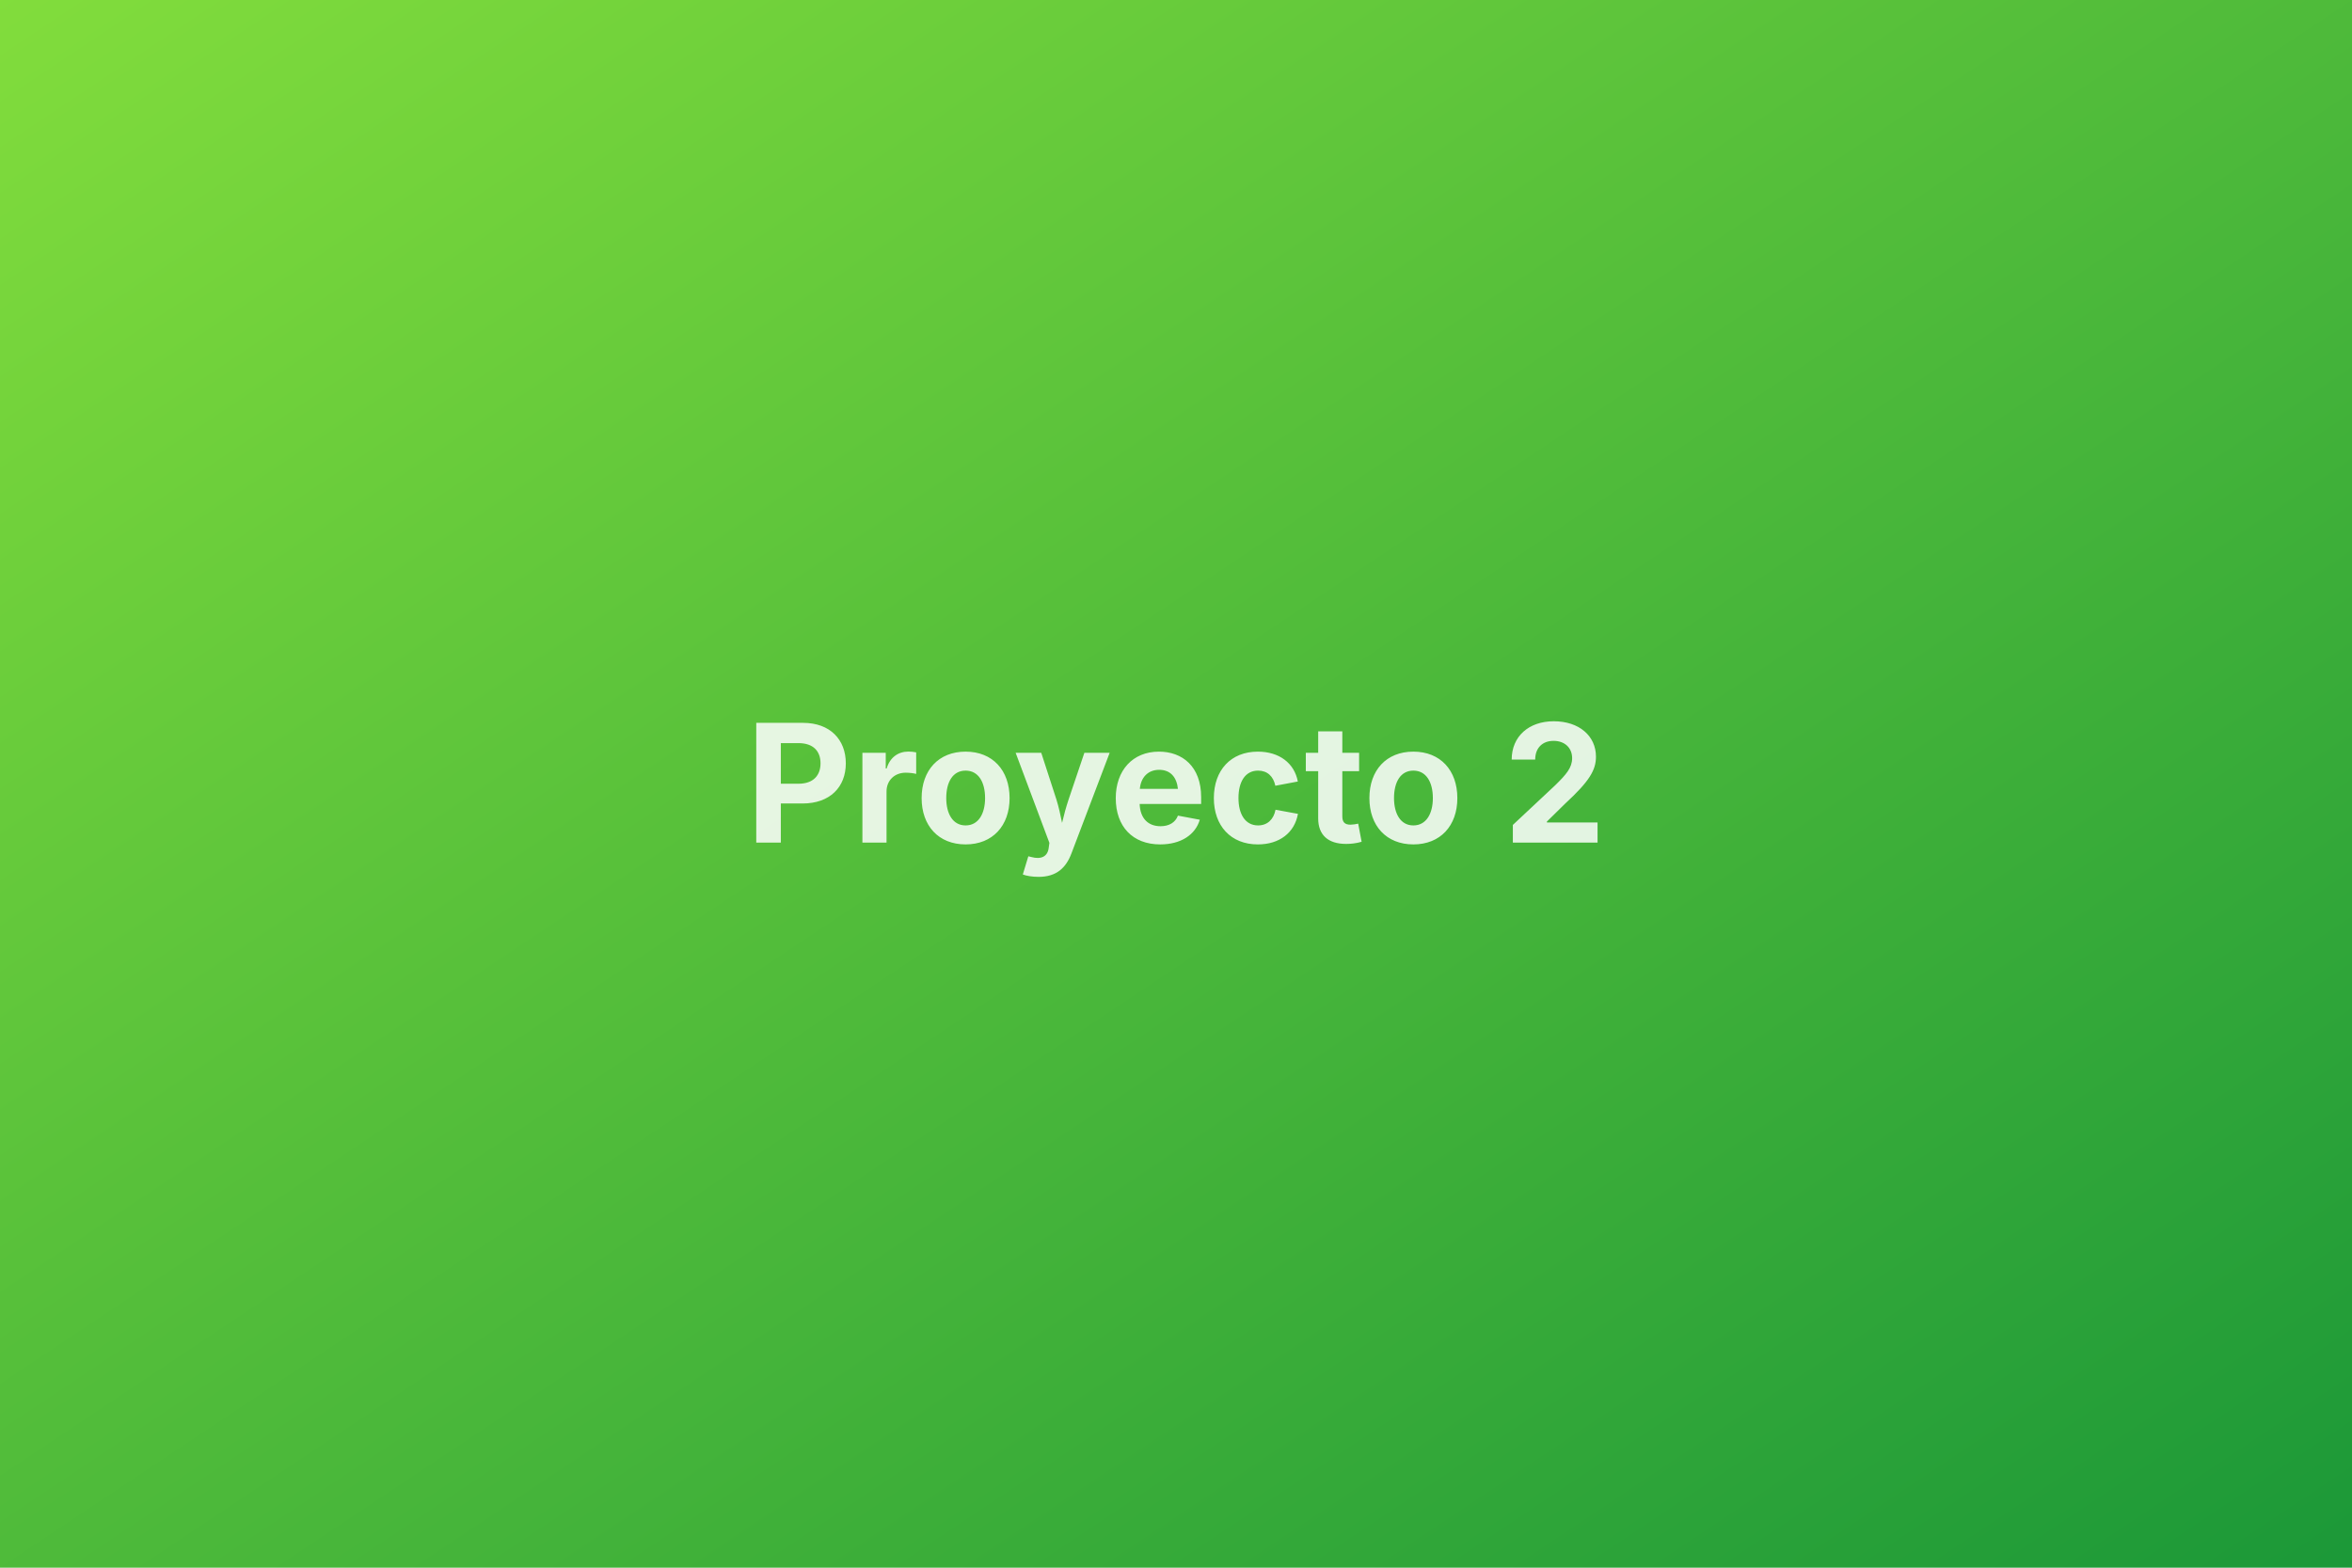
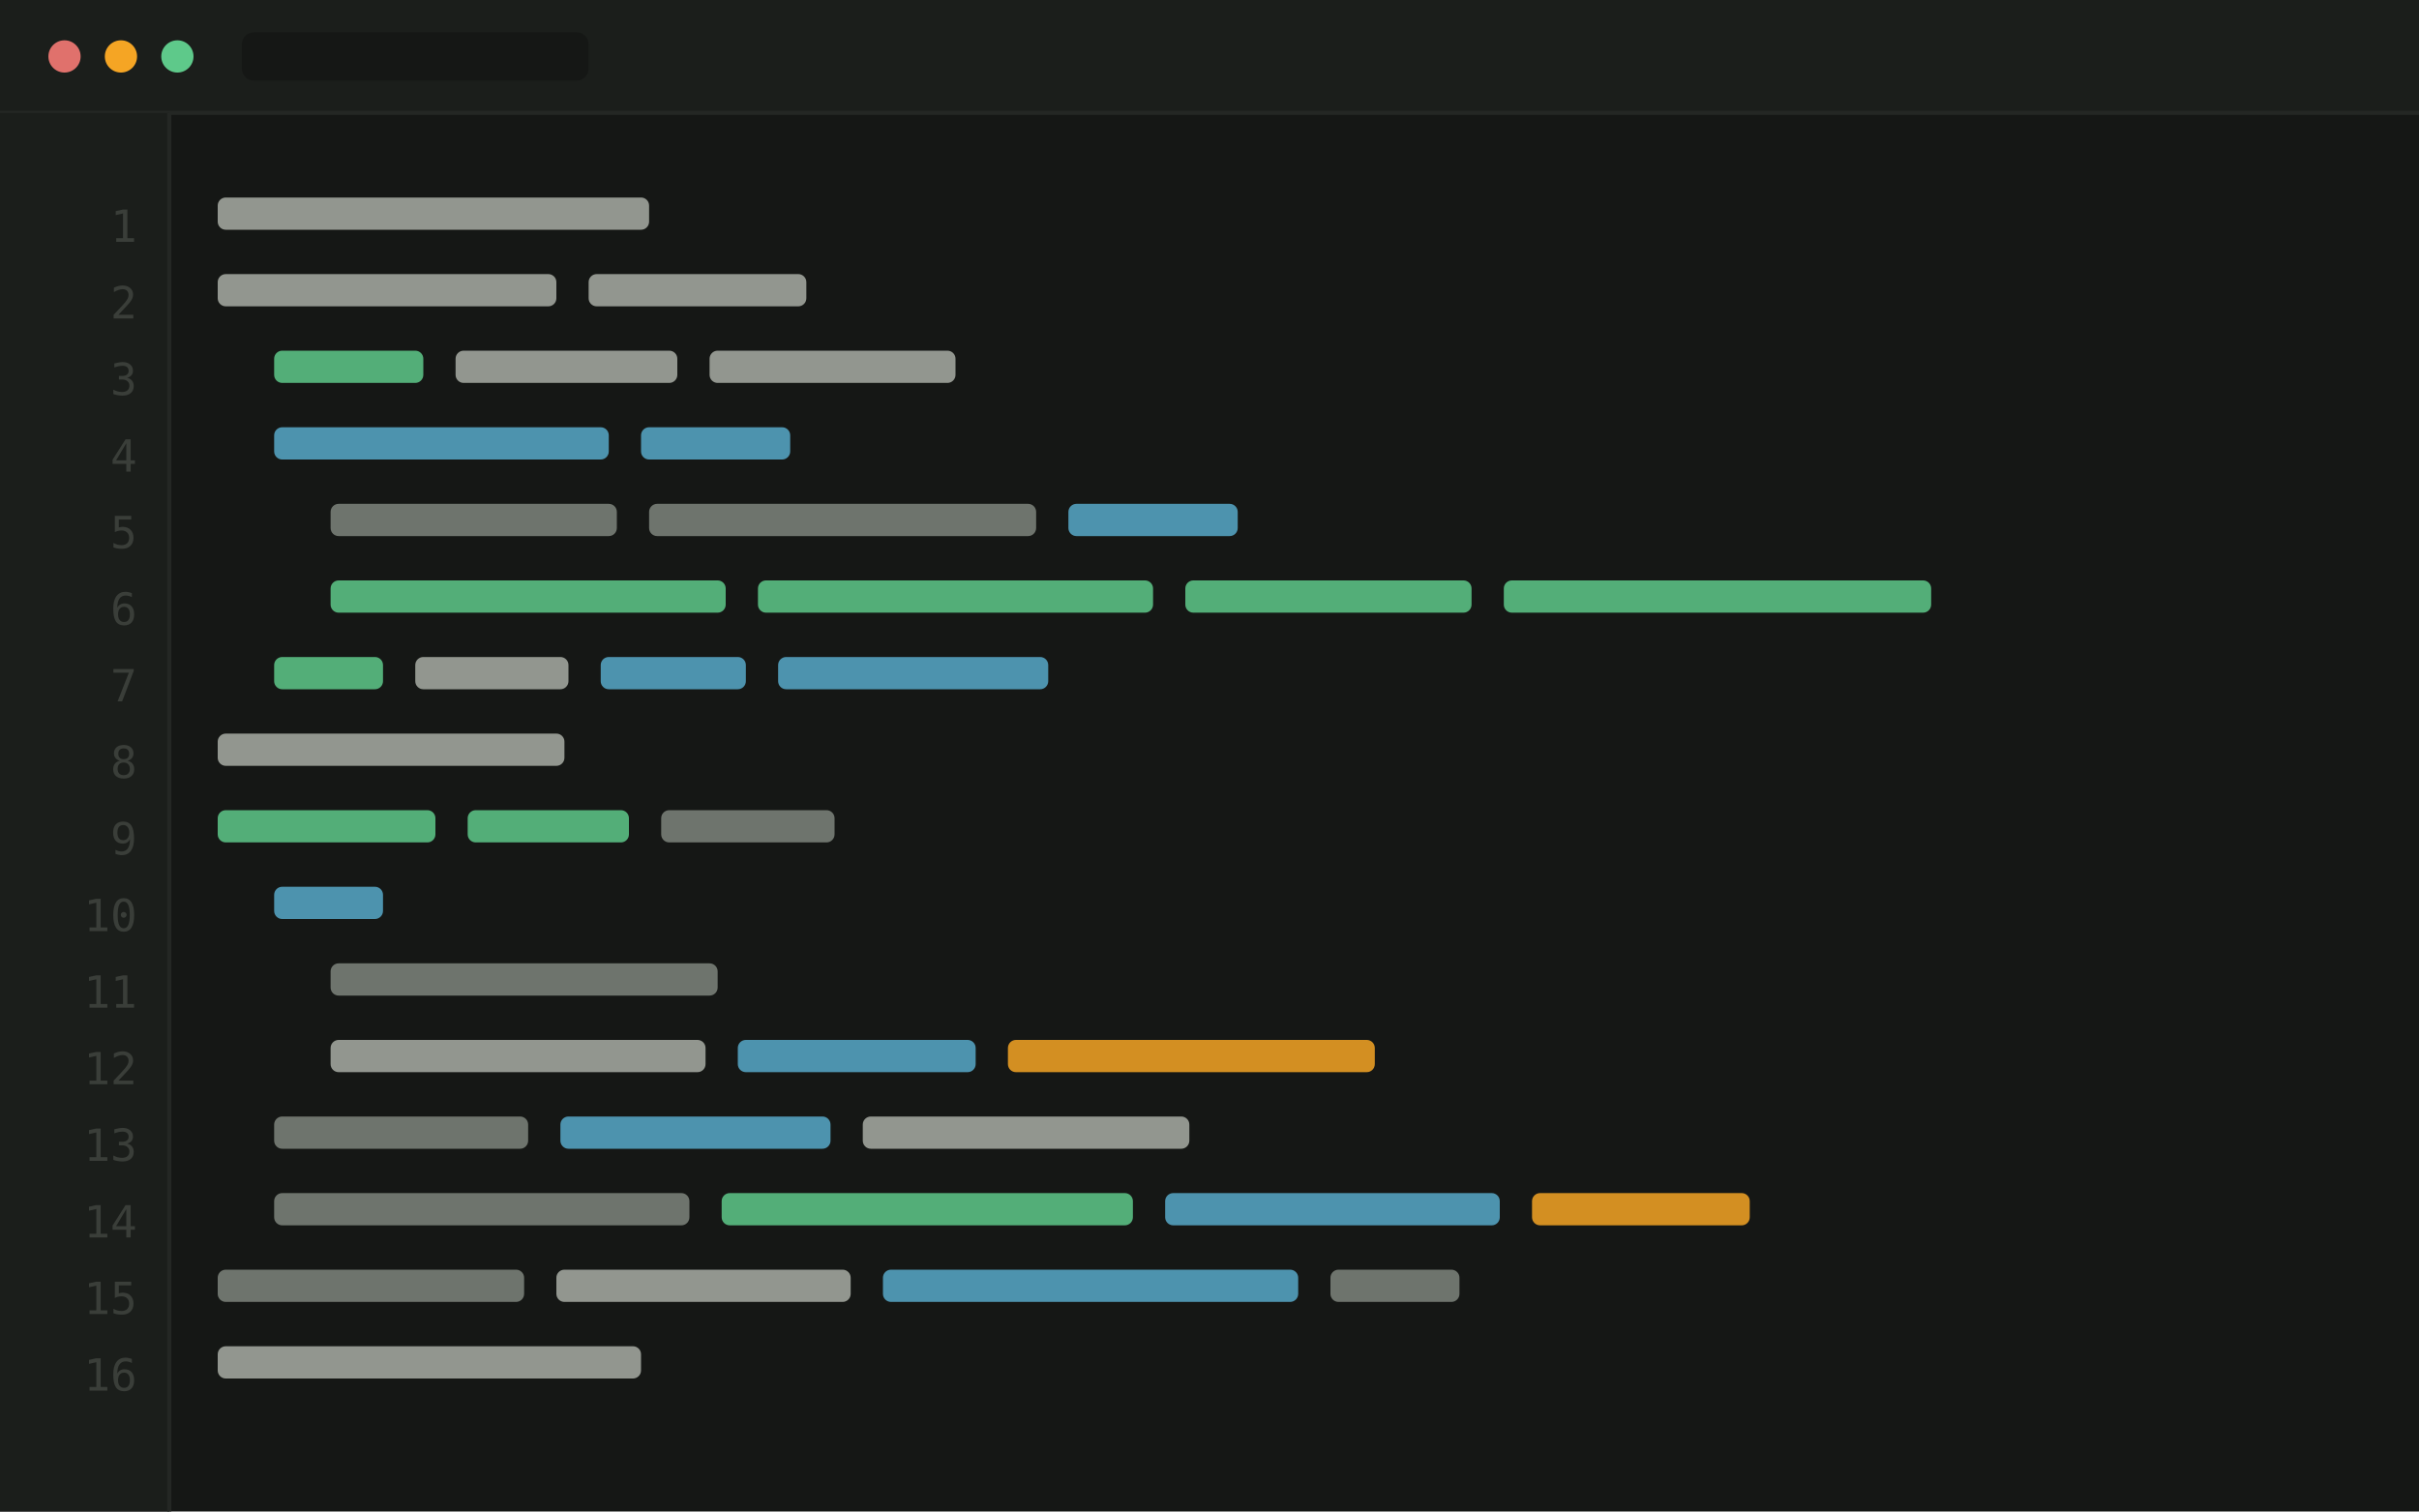
- <svg xmlns="http://www.w3.org/2000/svg" viewBox="0 0 600 400" role="img" aria-label="Vista previa del proyecto 2">
-   <defs>
-     <linearGradient id="g2" x1="0" y1="0" x2="1" y2="1">
-       <stop offset="0%" stop-color="hsl(94 70% 55%)" />
-       <stop offset="100%" stop-color="hsl(134 70% 35%)" />
-     </linearGradient>
-   </defs>
-   <rect width="600" height="400" fill="url(#g2)" />
-   <text x="300" y="215" font-family="Inter, system-ui, sans-serif" font-size="42" font-weight="700" fill="rgba(255,255,255,.85)" text-anchor="middle">Proyecto 2</text>
+ <svg xmlns="http://www.w3.org/2000/svg" viewBox="0 0 600 375" width="600" height="375" role="img" aria-label="Vista de código del proyecto 2">
+   <rect width="600" height="375" fill="#151715" />
+   <rect x="0" y="0" width="600" height="28" fill="#1b1e1b" />
+   <line x1="0" y1="28" x2="600" y2="28" stroke="#242724" />
+   <circle cx="16" cy="14" r="4" fill="#e0716c" />
+   <circle cx="30" cy="14" r="4" fill="#f5a524" />
+   <circle cx="44" cy="14" r="4" fill="#5ec98a" />
+   <rect x="60" y="8" width="86" height="12" rx="3" fill="#151715" />
+   <rect x="0" y="28" width="42" height="347" fill="#1b1e1b" />
+   <line x1="42" y1="28" x2="42" y2="375" stroke="#242724" />
+   <text x="34" y="60" font-family="monospace" font-size="11" fill="#3a3e39" text-anchor="end">1</text>
+   <rect x="54" y="49" width="107" height="8" rx="2" fill="#a8ada4" opacity="0.85" />
+   <text x="34" y="79" font-family="monospace" font-size="11" fill="#3a3e39" text-anchor="end">2</text>
+   <rect x="54" y="68" width="84" height="8" rx="2" fill="#a8ada4" opacity="0.85" />
+   <rect x="146" y="68" width="54" height="8" rx="2" fill="#a8ada4" opacity="0.85" />
+   <text x="34" y="98" font-family="monospace" font-size="11" fill="#3a3e39" text-anchor="end">3</text>
+   <rect x="68" y="87" width="37" height="8" rx="2" fill="#5ec98a" opacity="0.85" />
+   <rect x="113" y="87" width="55" height="8" rx="2" fill="#a8ada4" opacity="0.85" />
+   <rect x="176" y="87" width="61" height="8" rx="2" fill="#a8ada4" opacity="0.85" />
+   <text x="34" y="117" font-family="monospace" font-size="11" fill="#3a3e39" text-anchor="end">4</text>
+   <rect x="68" y="106" width="83" height="8" rx="2" fill="#57a9c9" opacity="0.85" />
+   <rect x="159" y="106" width="37" height="8" rx="2" fill="#57a9c9" opacity="0.85" />
+   <text x="34" y="136" font-family="monospace" font-size="11" fill="#3a3e39" text-anchor="end">5</text>
+   <rect x="82" y="125" width="71" height="8" rx="2" fill="#7e857c" opacity="0.85" />
+   <rect x="161" y="125" width="96" height="8" rx="2" fill="#7e857c" opacity="0.85" />
+   <rect x="265" y="125" width="42" height="8" rx="2" fill="#57a9c9" opacity="0.85" />
+   <text x="34" y="155" font-family="monospace" font-size="11" fill="#3a3e39" text-anchor="end">6</text>
+   <rect x="82" y="144" width="98" height="8" rx="2" fill="#5ec98a" opacity="0.85" />
+   <rect x="188" y="144" width="98" height="8" rx="2" fill="#5ec98a" opacity="0.85" />
+   <rect x="294" y="144" width="71" height="8" rx="2" fill="#5ec98a" opacity="0.85" />
+   <rect x="373" y="144" width="106" height="8" rx="2" fill="#5ec98a" opacity="0.85" />
+   <text x="34" y="174" font-family="monospace" font-size="11" fill="#3a3e39" text-anchor="end">7</text>
+   <rect x="68" y="163" width="27" height="8" rx="2" fill="#5ec98a" opacity="0.85" />
+   <rect x="103" y="163" width="38" height="8" rx="2" fill="#a8ada4" opacity="0.85" />
+   <rect x="149" y="163" width="36" height="8" rx="2" fill="#57a9c9" opacity="0.85" />
+   <rect x="193" y="163" width="67" height="8" rx="2" fill="#57a9c9" opacity="0.85" />
+   <text x="34" y="193" font-family="monospace" font-size="11" fill="#3a3e39" text-anchor="end">8</text>
+   <rect x="54" y="182" width="86" height="8" rx="2" fill="#a8ada4" opacity="0.85" />
+   <text x="34" y="212" font-family="monospace" font-size="11" fill="#3a3e39" text-anchor="end">9</text>
+   <rect x="54" y="201" width="54" height="8" rx="2" fill="#5ec98a" opacity="0.85" />
+   <rect x="116" y="201" width="40" height="8" rx="2" fill="#5ec98a" opacity="0.85" />
+   <rect x="164" y="201" width="43" height="8" rx="2" fill="#7e857c" opacity="0.85" />
+   <text x="34" y="231" font-family="monospace" font-size="11" fill="#3a3e39" text-anchor="end">10</text>
+   <rect x="68" y="220" width="27" height="8" rx="2" fill="#57a9c9" opacity="0.85" />
+   <text x="34" y="250" font-family="monospace" font-size="11" fill="#3a3e39" text-anchor="end">11</text>
+   <rect x="82" y="239" width="96" height="8" rx="2" fill="#7e857c" opacity="0.85" />
+   <text x="34" y="269" font-family="monospace" font-size="11" fill="#3a3e39" text-anchor="end">12</text>
+   <rect x="82" y="258" width="93" height="8" rx="2" fill="#a8ada4" opacity="0.85" />
+   <rect x="183" y="258" width="59" height="8" rx="2" fill="#57a9c9" opacity="0.85" />
+   <rect x="250" y="258" width="91" height="8" rx="2" fill="#f5a524" opacity="0.85" />
+   <text x="34" y="288" font-family="monospace" font-size="11" fill="#3a3e39" text-anchor="end">13</text>
+   <rect x="68" y="277" width="63" height="8" rx="2" fill="#7e857c" opacity="0.85" />
+   <rect x="139" y="277" width="67" height="8" rx="2" fill="#57a9c9" opacity="0.85" />
+   <rect x="214" y="277" width="81" height="8" rx="2" fill="#a8ada4" opacity="0.85" />
+   <text x="34" y="307" font-family="monospace" font-size="11" fill="#3a3e39" text-anchor="end">14</text>
+   <rect x="68" y="296" width="103" height="8" rx="2" fill="#7e857c" opacity="0.85" />
+   <rect x="179" y="296" width="102" height="8" rx="2" fill="#5ec98a" opacity="0.85" />
+   <rect x="289" y="296" width="83" height="8" rx="2" fill="#57a9c9" opacity="0.85" />
+   <rect x="380" y="296" width="54" height="8" rx="2" fill="#f5a524" opacity="0.85" />
+   <text x="34" y="326" font-family="monospace" font-size="11" fill="#3a3e39" text-anchor="end">15</text>
+   <rect x="54" y="315" width="76" height="8" rx="2" fill="#7e857c" opacity="0.85" />
+   <rect x="138" y="315" width="73" height="8" rx="2" fill="#a8ada4" opacity="0.85" />
+   <rect x="219" y="315" width="103" height="8" rx="2" fill="#57a9c9" opacity="0.85" />
+   <rect x="330" y="315" width="32" height="8" rx="2" fill="#7e857c" opacity="0.85" />
+   <text x="34" y="345" font-family="monospace" font-size="11" fill="#3a3e39" text-anchor="end">16</text>
+   <rect x="54" y="334" width="105" height="8" rx="2" fill="#a8ada4" opacity="0.85" />
</svg>
